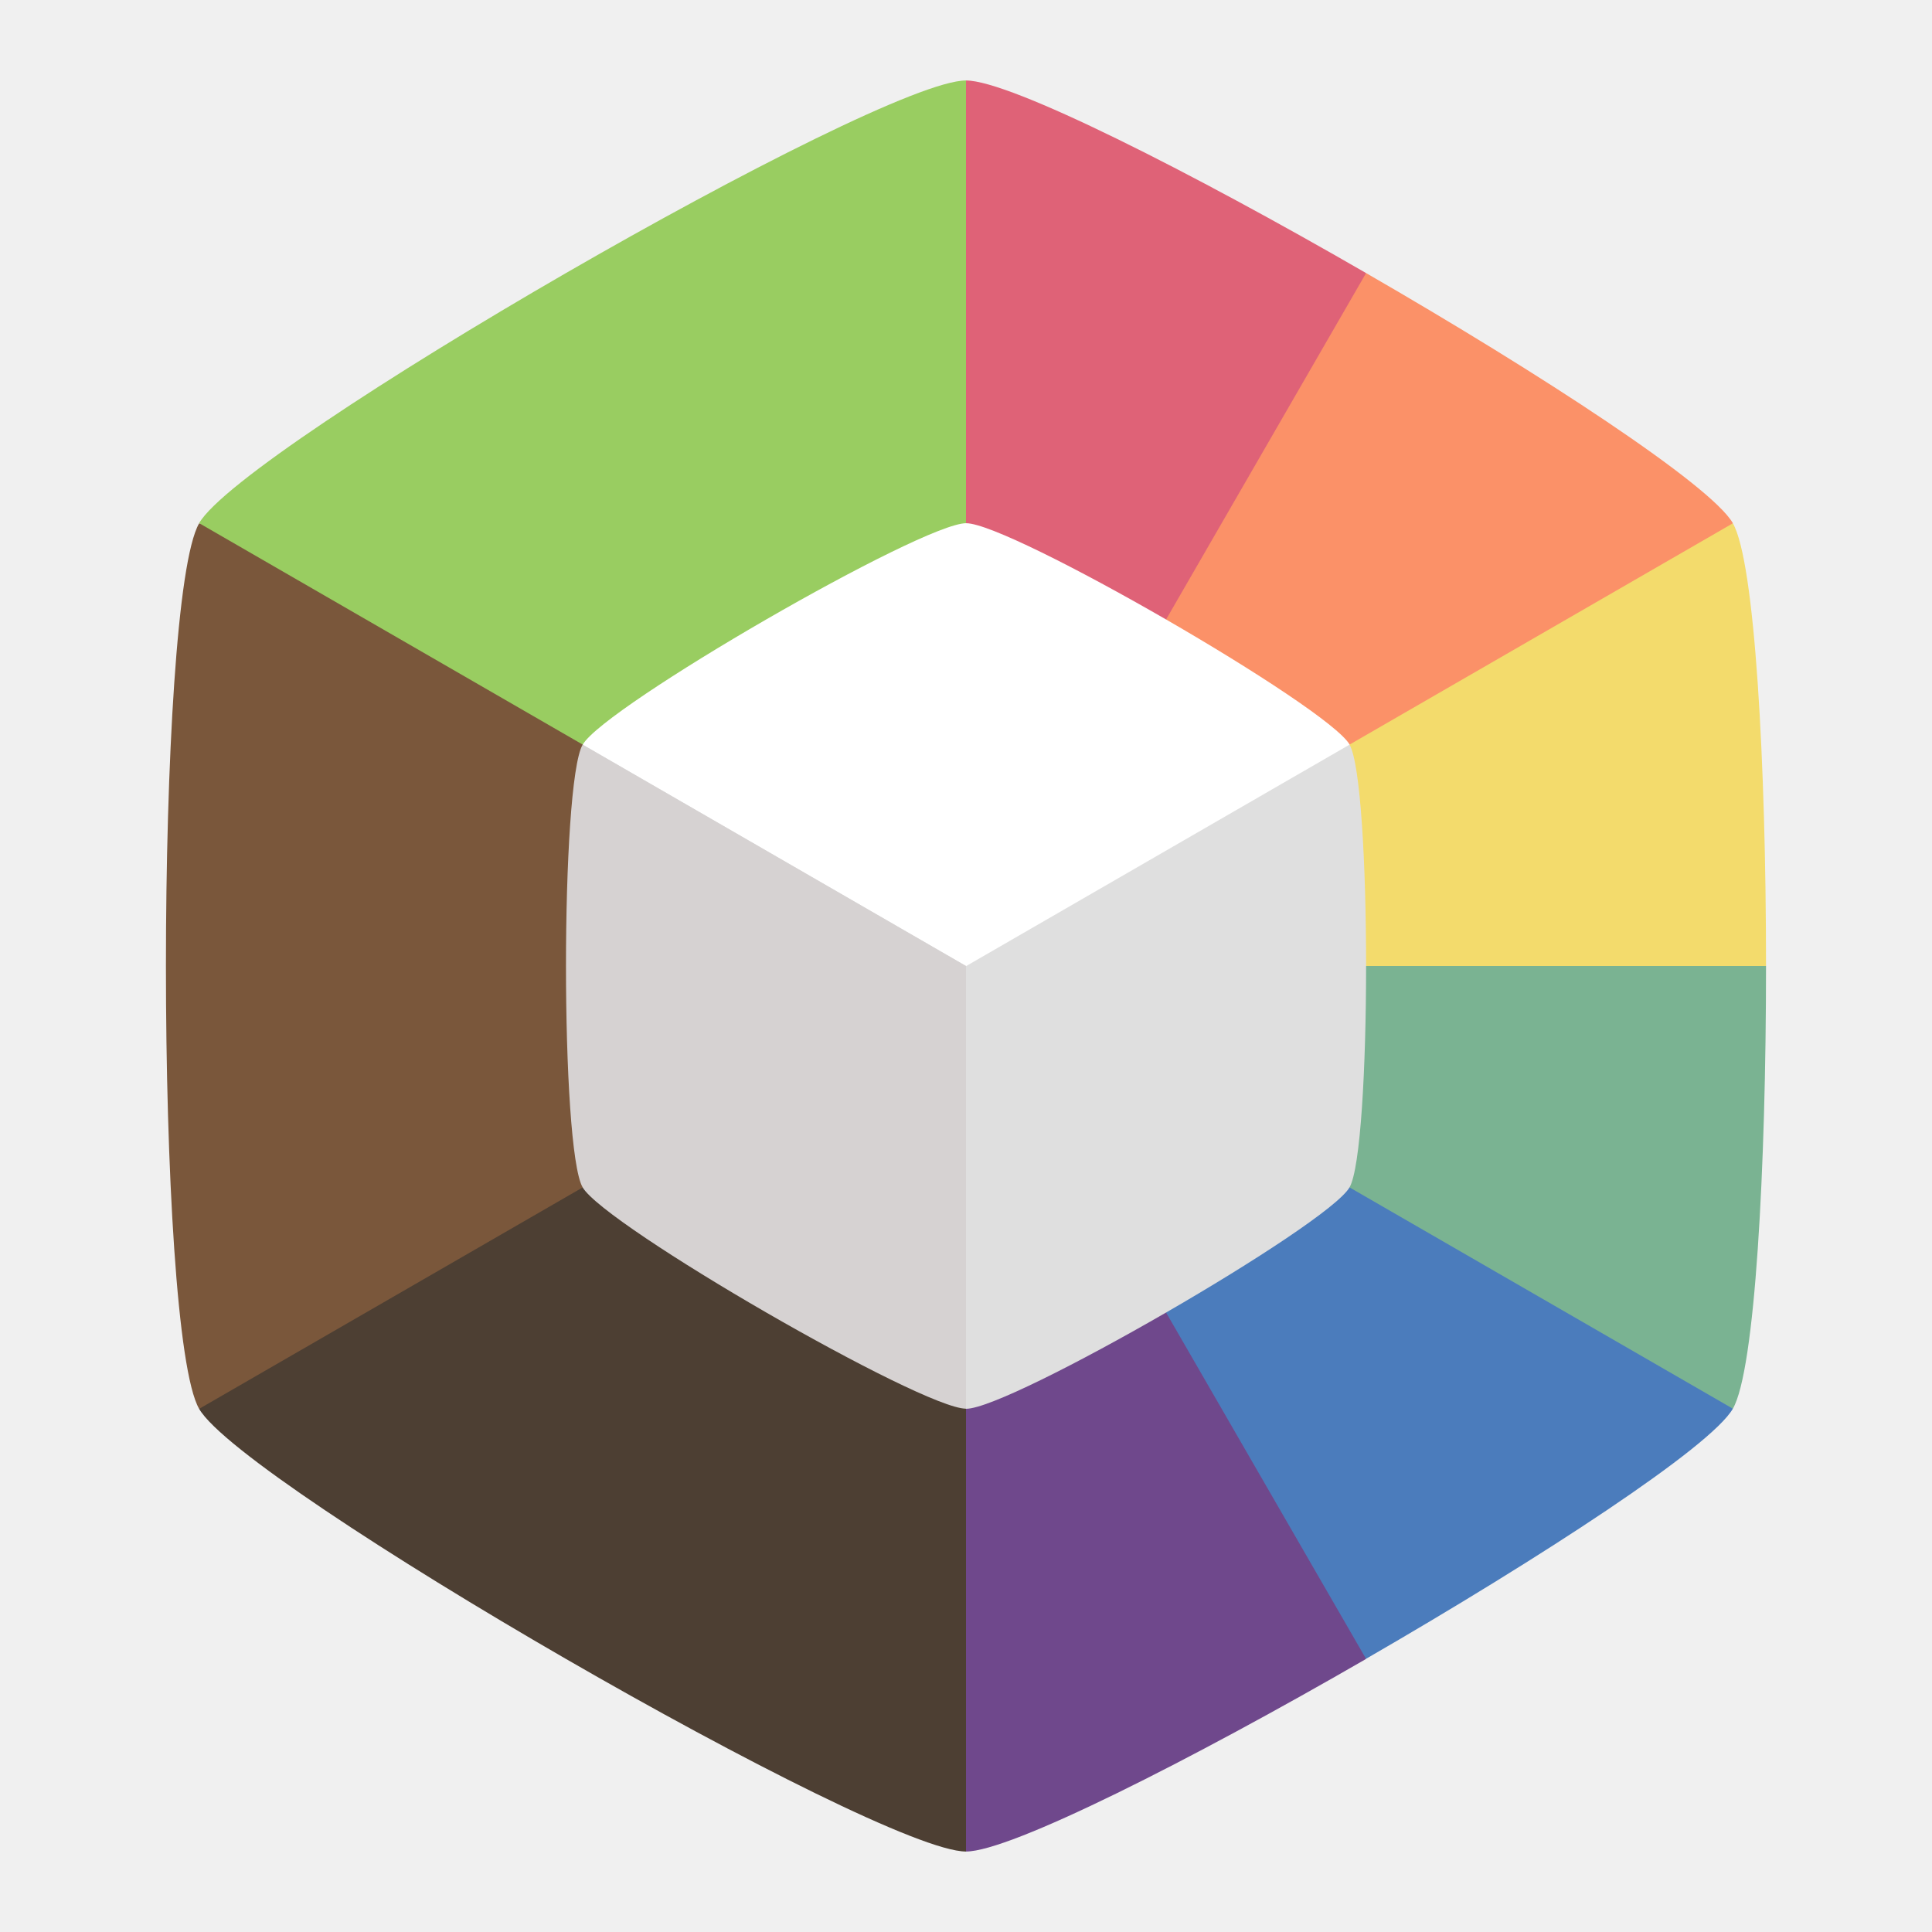
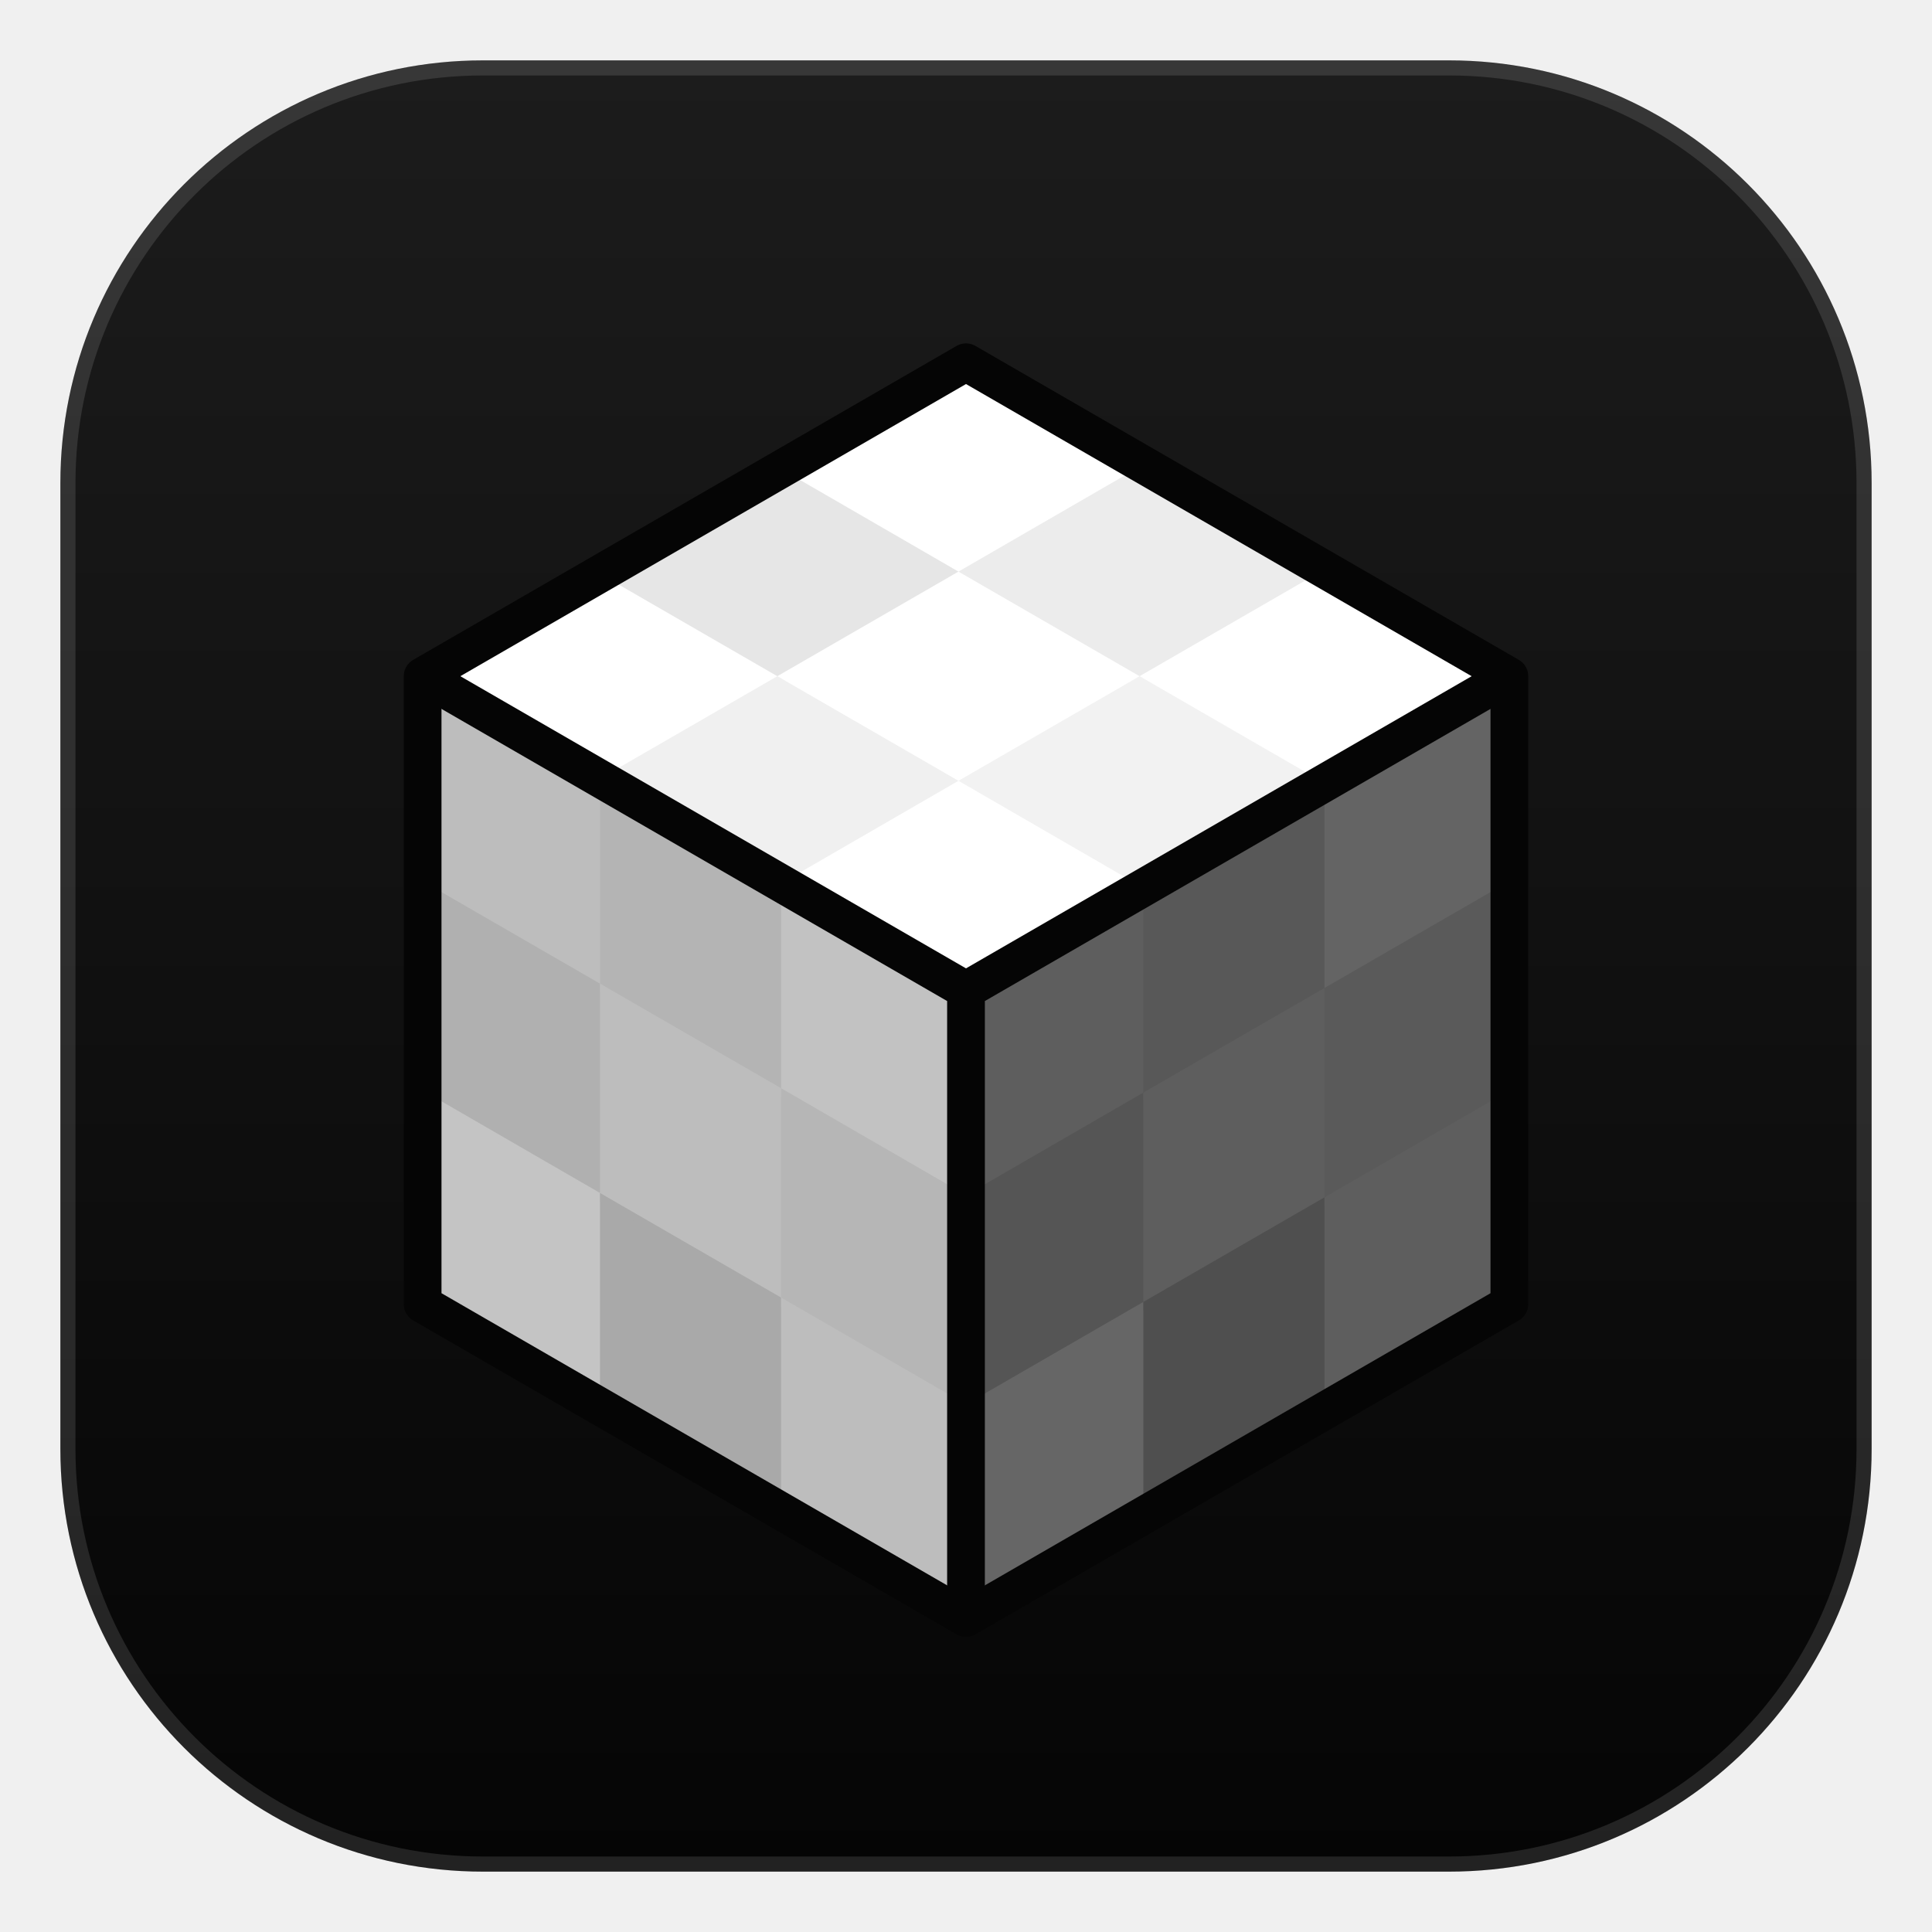
- <svg xmlns="http://www.w3.org/2000/svg" width="48" height="48" version="1.1" viewBox="0 0 12.7 12.7">
-   <g stroke-width=".265">
-     <path d="m6.35 6.35" fill="#99cd61" />
-     <path d="m6.35 0.529-2.521 4.366 2.521 1.455 2.52-1.455 0.11-3.1c-1.151-0.665-2.339-1.266-2.63-1.266z" fill="#df6277" />
-     <path d="m8.98 1.795-2.63 4.555 2.52 1.455 2.521-4.366c-0.146-0.252-1.26-0.98-2.411-1.644z" fill="#fb9168" />
-     <path d="m11.391 3.44-5.041 2.91 2.52 1.455 2.739-1.455c0-1.329-0.073-2.658-0.218-2.91z" fill="#f3db6c" />
-     <path d="m6.35 6.35v2.91h5.041c0.146-0.252 0.218-1.581 0.218-2.91h-5.259z" fill="#7ab392" />
-     <path d="m6.35 6.35v2.91l2.63 1.644c1.151-0.665 2.266-1.392 2.411-1.644l-5.041-2.91z" fill="#4b7cbc" />
-     <path d="m6.35 6.35-2.521 1.455 2.521 4.366c0.291 0 1.479-0.601 2.63-1.266l-2.63-4.555z" fill="#6f488c" />
-     <path d="m3.829 4.895-2.52 4.366c0.291 0.504 4.459 2.91 5.041 2.91v-5.821l-2.521-1.455z" fill="#4d3f33" />
-     <path d="m1.309 3.44c-0.291 0.504-0.291 5.317 0 5.821l5.041-2.91v-2.91h-5.041z" fill="#7a573b" />
-     <path d="m6.35 0.529c-0.582-2e-8 -4.75 2.406-5.041 2.91l5.041 2.91v-5.821z" fill="#99cd61" />
+ <svg xmlns="http://www.w3.org/2000/svg" width="128" height="128" viewBox="0 0 128 128">
+   <defs>
+     <linearGradient id="bg" x1="0" y1="0" x2="0" y2="1">
+       <stop offset="0" stop-color="#1c1c1c" />
+       <stop offset="1" stop-color="#050505" />
+     </linearGradient>
+   </defs>
+   <rect x="4" y="4" width="120" height="120" rx="28" fill="url(#bg)" />
+   <rect x="4.5" y="4.5" width="119" height="119" rx="27.5" fill="none" stroke="#ffffff" stroke-opacity="0.12" />
+   <path d="M28.00 44.80 L40.00 37.87 L52.00 44.80 L40.00 51.73 Z" fill="#ffffff" stroke="#ffffff" stroke-width="0.5" />
+   <path d="M40.00 51.73 L52.00 44.80 L64.00 51.73 L52.00 58.67 Z" fill="#f0f0f0" stroke="#f0f0f0" stroke-width="0.5" />
+   <path d="M52.00 58.67 L64.00 51.73 L76.00 58.67 L64.00 65.60 Z" fill="#ffffff" stroke="#ffffff" stroke-width="0.5" />
+   <path d="M40.00 37.87 L52.00 30.93 L64.00 37.87 L52.00 44.80 Z" fill="#e6e6e6" stroke="#e6e6e6" stroke-width="0.5" />
+   <path d="M52.00 44.80 L64.00 37.87 L76.00 44.80 L64.00 51.73 Z" fill="#ffffff" stroke="#ffffff" stroke-width="0.5" />
+   <path d="M64.00 51.73 L76.00 44.80 L88.00 51.73 L76.00 58.67 Z" fill="#f2f2f2" stroke="#f2f2f2" stroke-width="0.5" />
+   <path d="M52.00 30.93 L64.00 24.00 L76.00 30.93 L64.00 37.87 Z" fill="#ffffff" stroke="#ffffff" stroke-width="0.5" />
+   <path d="M64.00 37.87 L76.00 30.93 L88.00 37.87 L76.00 44.80 Z" fill="#ececec" stroke="#ececec" stroke-width="0.5" />
+   <path d="M76.00 44.80 L88.00 37.87 L100.00 44.80 L88.00 51.73 Z" fill="#ffffff" stroke="#ffffff" stroke-width="0.5" />
+   <path d="M28.00 44.80 L40.00 51.73 L40.00 65.60 L28.00 58.67 Z" fill="#bdbdbd" stroke="#bdbdbd" stroke-width="0.5" />
+   <path d="M28.00 58.67 L40.00 65.60 L40.00 79.47 L28.00 72.53 Z" fill="#b0b0b0" stroke="#b0b0b0" stroke-width="0.5" />
+   <path d="M28.00 72.53 L40.00 79.47 L40.00 93.33 L28.00 86.40 Z" fill="#c4c4c4" stroke="#c4c4c4" stroke-width="0.5" />
+   <path d="M40.00 51.73 L52.00 58.67 L52.00 72.53 L40.00 65.60 Z" fill="#b4b4b4" stroke="#b4b4b4" stroke-width="0.5" />
+   <path d="M40.00 65.60 L52.00 72.53 L52.00 86.40 L40.00 79.47 Z" fill="#bdbdbd" stroke="#bdbdbd" stroke-width="0.5" />
+   <path d="M40.00 79.47 L52.00 86.40 L52.00 100.27 L40.00 93.33 Z" fill="#a9a9a9" stroke="#a9a9a9" stroke-width="0.5" />
+   <path d="M52.00 58.67 L64.00 65.60 L64.00 79.47 L52.00 72.53 Z" fill="#c2c2c2" stroke="#c2c2c2" stroke-width="0.5" />
+   <path d="M52.00 72.53 L64.00 79.47 L64.00 93.33 L52.00 86.40 Z" fill="#b6b6b6" stroke="#b6b6b6" stroke-width="0.5" />
+   <path d="M52.00 86.40 L64.00 93.33 L64.00 107.20 L52.00 100.27 Z" fill="#bdbdbd" stroke="#bdbdbd" stroke-width="0.5" />
+   <path d="M64.00 65.60 L76.00 58.67 L76.00 72.53 L64.00 79.47 Z" fill="#5e5e5e" stroke="#5e5e5e" stroke-width="0.5" />
+   <path d="M64.00 79.47 L76.00 72.53 L76.00 86.40 L64.00 93.33 Z" fill="#555555" stroke="#555555" stroke-width="0.5" />
+   <path d="M64.00 93.33 L76.00 86.40 L76.00 100.27 L64.00 107.20 Z" fill="#666666" stroke="#666666" stroke-width="0.5" />
+   <path d="M76.00 58.67 L88.00 51.73 L88.00 65.60 L76.00 72.53 Z" fill="#585858" stroke="#585858" stroke-width="0.5" />
+   <path d="M76.00 72.53 L88.00 65.60 L88.00 79.47 L76.00 86.40 Z" fill="#5e5e5e" stroke="#5e5e5e" stroke-width="0.5" />
+   <path d="M76.00 86.40 L88.00 79.47 L88.00 93.33 L76.00 100.27 Z" fill="#4f4f4f" stroke="#4f4f4f" stroke-width="0.5" />
+   <path d="M88.00 51.73 L100.00 44.80 L100.00 58.67 L88.00 65.60 Z" fill="#646464" stroke="#646464" stroke-width="0.5" />
+   <path d="M88.00 65.60 L100.00 58.67 L100.00 72.53 L88.00 79.47 Z" fill="#5a5a5a" stroke="#5a5a5a" stroke-width="0.5" />
+   <path d="M88.00 79.47 L100.00 72.53 L100.00 86.40 L88.00 93.33 Z" fill="#5e5e5e" stroke="#5e5e5e" stroke-width="0.5" />
+   <g fill="none" stroke="#050505" stroke-width="2.5" stroke-linejoin="round">
+     <path d="M64 24 L100 44.8 L100 86.4 L64 107.2 L28 86.4 L28 44.8 Z" />
+     <path d="M28 44.8 L64 65.6 L100 44.8 M64 65.6 L64 107.2" />
  </g>
-   <g transform="matrix(.88 0 0 .88 -10.906 -1.2421)">
-     <g transform="translate(13.26 2.2776)">
-       <path transform="matrix(.96975 0 0 .96975 .1921 .1921)" d="m6.35 2.939c-0.341 0-2.783 1.41-2.953 1.705l2.953 5.116 2.954-5.116c-0.171-0.295-2.613-1.705-2.954-1.705z" fill="#fff" stroke-width=".265" />
-     </g>
-     <path d="m16.746 6.974 2.864 4.961c0.331 0 2.699-1.367 2.864-1.654 0.165-0.286 0.165-3.021 0-3.307l-2.864 1.654z" fill="#dfdfdf" stroke-width=".265" />
-   </g>
-   <path d="m3.83 4.895c-0.146 0.252-0.146 2.658 0 2.91 0.146 0.252 2.229 1.455 2.52 1.455v-2.91z" fill="#d6d2d2" stroke-width=".265" />
</svg>
